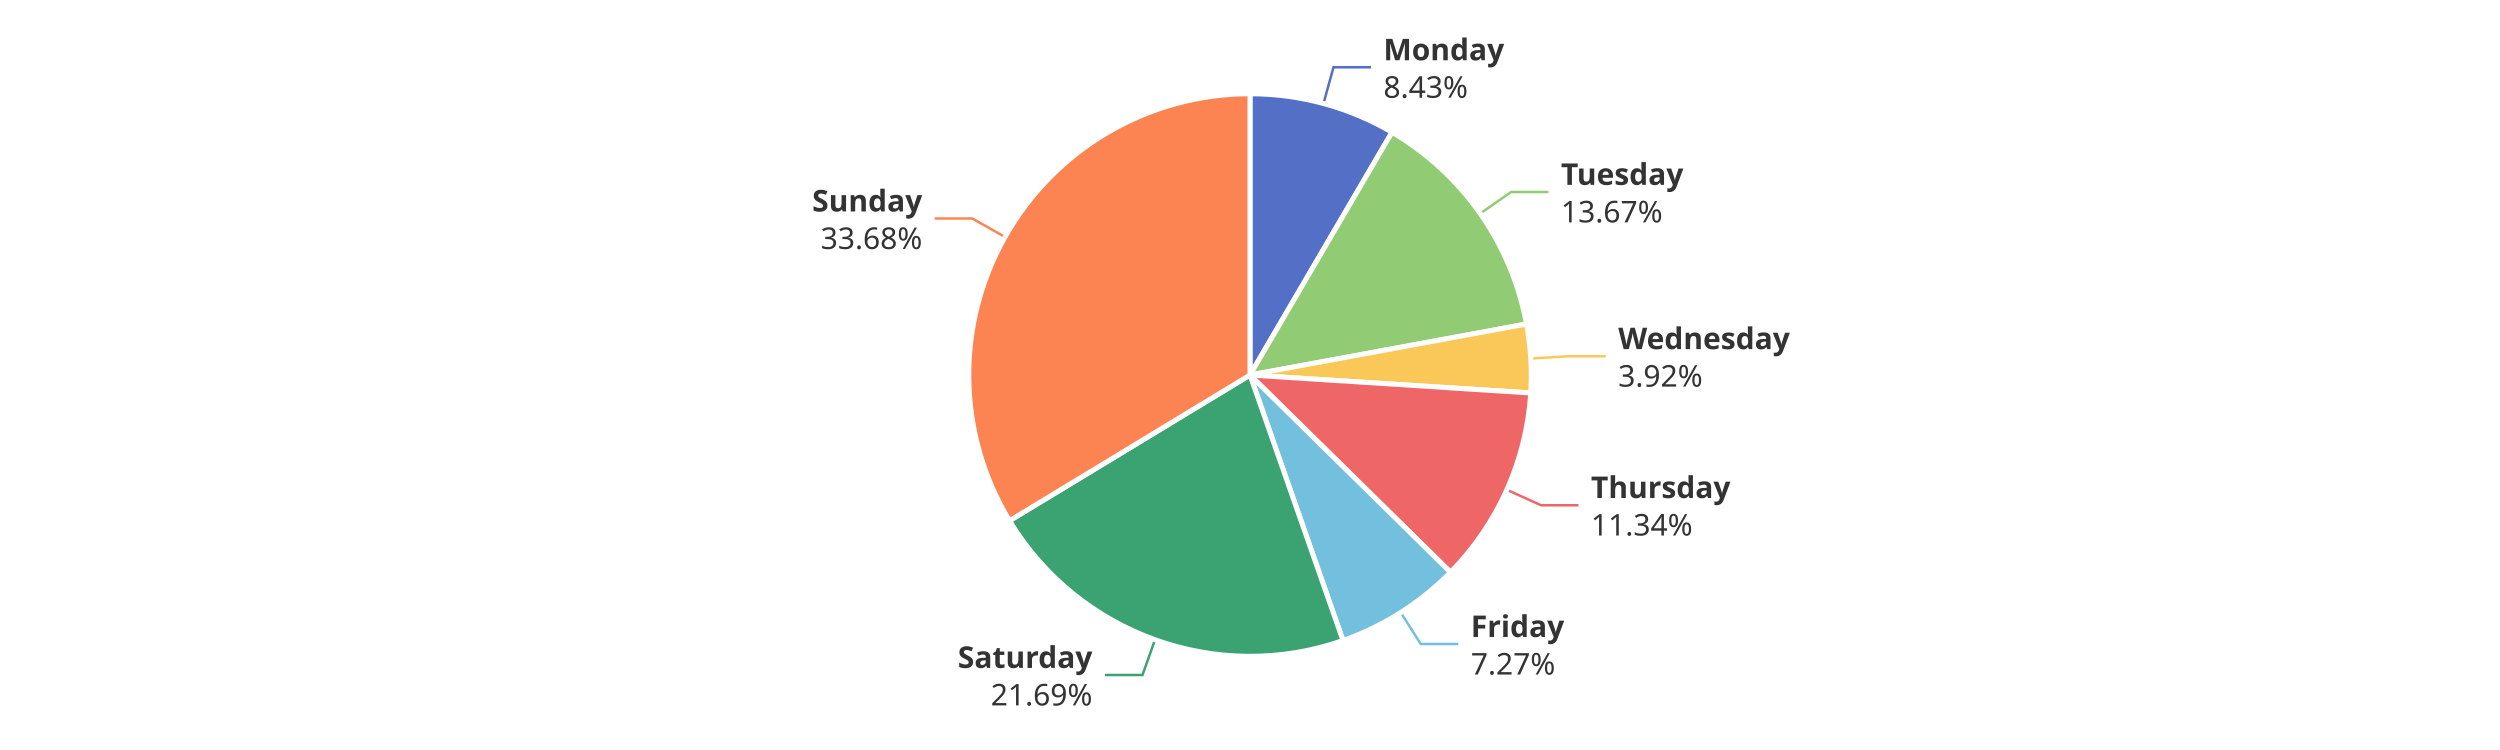
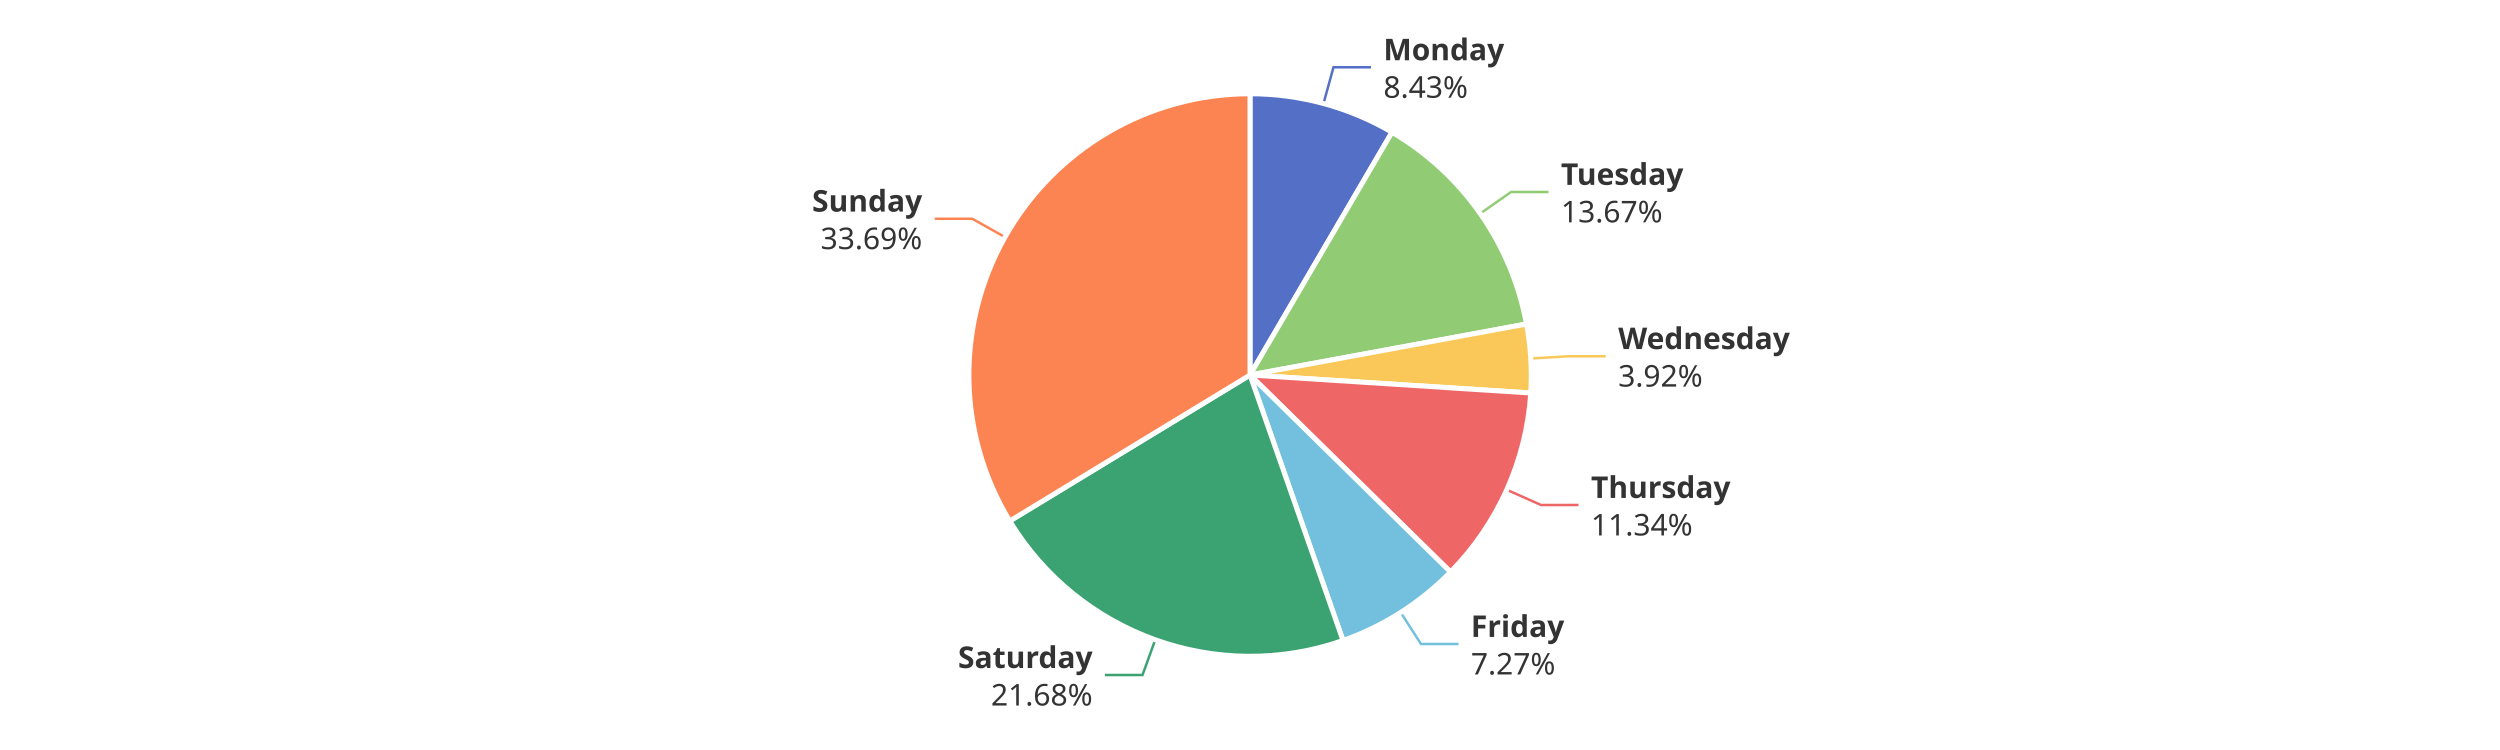
<svg xmlns="http://www.w3.org/2000/svg" width="1000" height="300" version="1.1" baseProfile="full" viewBox="0 0 1000 300">
  <rect width="1000" height="300" x="0" y="0" id="0" fill="#ffffff" />
  <polyline points="529.4 41.4 533.4 26.9 548.4 26.9" fill="none" stroke="#5470c6" />
  <polyline points="592.1 85.4 604.4 76.8 619.4 76.8" fill="none" stroke="#91cc75" />
  <polyline points="612.3 143.4 627.3 142.5 642.3 142.5" fill="none" stroke="#fac858" />
-   <polyline points="602.7 195.9 616.4 202.1 631.4 202.1" fill="none" stroke="#ee6666" />
-   <polyline points="560.3 245 568.3 257.6 583.3 257.6" fill="none" stroke="#73c0de" />
-   <polyline points="462 255.9 457 270 442 270" fill="none" stroke="#3ba272" />
-   <polyline points="402 94.8 388.9 87.4 373.9 87.4" fill="none" stroke="#fc8452" />
+   <polyline points="602.7 195.9 616.4 202 631.4 202" fill="none" stroke="#ee6666" />
+   <polyline points="560.3 245 568.4 257.6 583.4 257.6" fill="none" stroke="#73c0de" />
+   <polyline points="462.1 255.9 457 270 442 270" fill="none" stroke="#3ba272" />
+   <polyline points="401.9 94.8 388.9 87.5 373.9 87.5" fill="none" stroke="#fc8452" />
  <path d="M500 37.5A112.5 112.5 0 0 1 556.8 52.9L500 150Z" fill="#5470c6" stroke="#fff" stroke-width="2" stroke-linejoin="round" />
  <path d="M556.8 52.9A112.5 112.5 0 0 1 610.6 129.6L500 150Z" fill="#91cc75" stroke="#fff" stroke-width="2" stroke-linejoin="round" />
  <path d="M610.6 129.6A112.5 112.5 0 0 1 612.3 157.2L500 150Z" fill="#fac858" stroke="#fff" stroke-width="2" stroke-linejoin="round" />
-   <path d="M612.3 157.2A112.5 112.5 0 0 1 580.2 228.9L500 150Z" fill="#ee6666" stroke="#fff" stroke-width="2" stroke-linejoin="round" />
-   <path d="M580.2 228.9A112.5 112.5 0 0 1 537.2 256.2L500 150Z" fill="#73c0de" stroke="#fff" stroke-width="2" stroke-linejoin="round" />
-   <path d="M537.2 256.2A112.5 112.5 0 0 1 403.8 208.3L500 150Z" fill="#3ba272" stroke="#fff" stroke-width="2" stroke-linejoin="round" />
-   <path d="M403.8 208.3A112.5 112.5 0 0 1 500 37.5L500 150Z" fill="#fc8452" stroke="#fff" stroke-width="2" stroke-linejoin="round" />
-   <path d="M0 -15l42.8 0l0 30l-42.8 0Z" transform="translate(553.3765 26.9461)" fill="none" />
-   <text dominant-baseline="central" text-anchor="start" style="font-size:12px;font-family:sans-serif;font-weight:bold;" y="-7.5" transform="translate(553.3765 26.9461)" fill="#333" stroke="rgb(255,255,255)" stroke-width="2" paint-order="stroke" stroke-miterlimit="2">Monday</text>
-   <text dominant-baseline="central" text-anchor="start" style="font-size:12px;font-family:sans-serif;" y="7.5" transform="translate(553.3765 26.9461)" fill="#333" stroke="rgb(255,255,255)" stroke-width="2" paint-order="stroke" stroke-miterlimit="2">8.43%</text>
-   <path d="M0 -15l46.2 0l0 30l-46.2 0Z" transform="translate(624.3902 76.7952)" fill="none" />
-   <text dominant-baseline="central" text-anchor="start" style="font-size:12px;font-family:sans-serif;font-weight:bold;" y="-7.5" transform="translate(624.3902 76.7952)" fill="#333" stroke="rgb(255,255,255)" stroke-width="2" paint-order="stroke" stroke-miterlimit="2">Tuesday</text>
-   <text dominant-baseline="central" text-anchor="start" style="font-size:12px;font-family:sans-serif;" y="7.5" transform="translate(624.3902 76.7952)" fill="#333" stroke="rgb(255,255,255)" stroke-width="2" paint-order="stroke" stroke-miterlimit="2">13.67%</text>
-   <path d="M0 -15l63.6 0l0 30l-63.6 0Z" transform="translate(647.2788 142.4932)" fill="none" />
-   <text dominant-baseline="central" text-anchor="start" style="font-size:12px;font-family:sans-serif;font-weight:bold;" y="-7.5" transform="translate(647.2788 142.4932)" fill="#333" stroke="rgb(255,255,255)" stroke-width="2" paint-order="stroke" stroke-miterlimit="2">Wednesday</text>
-   <text dominant-baseline="central" text-anchor="start" style="font-size:12px;font-family:sans-serif;" y="7.5" transform="translate(647.2788 142.4932)" fill="#333" stroke="rgb(255,255,255)" stroke-width="2" paint-order="stroke" stroke-miterlimit="2">3.92%</text>
-   <path d="M0 -15l50.2 0l0 30l-50.2 0Z" transform="translate(636.3905 202.0528)" fill="none" />
-   <text dominant-baseline="central" text-anchor="start" style="font-size:12px;font-family:sans-serif;font-weight:bold;" y="-7.5" transform="translate(636.3905 202.0528)" fill="#333" stroke="rgb(255,255,255)" stroke-width="2" paint-order="stroke" stroke-miterlimit="2">Thursday</text>
-   <text dominant-baseline="central" text-anchor="start" style="font-size:12px;font-family:sans-serif;" y="7.5" transform="translate(636.3905 202.0528)" fill="#333" stroke="rgb(255,255,255)" stroke-width="2" paint-order="stroke" stroke-miterlimit="2">11.34%</text>
-   <path d="M0 -15l34.2 0l0 30l-34.2 0Z" transform="translate(588.324 257.6479)" fill="none" />
-   <text dominant-baseline="central" text-anchor="start" style="font-size:12px;font-family:sans-serif;font-weight:bold;" y="-7.5" transform="translate(588.324 257.6479)" fill="#333" stroke="rgb(255,255,255)" stroke-width="2" paint-order="stroke" stroke-miterlimit="2">Friday</text>
-   <text dominant-baseline="central" text-anchor="start" style="font-size:12px;font-family:sans-serif;" y="7.5" transform="translate(588.324 257.6479)" fill="#333" stroke="rgb(255,255,255)" stroke-width="2" paint-order="stroke" stroke-miterlimit="2">7.27%</text>
-   <path d="M-48.2 -15l48.2 0l0 30l-48.2 0Z" transform="translate(436.9576 270.015)" fill="none" />
-   <text dominant-baseline="central" text-anchor="end" style="font-size:12px;font-family:sans-serif;font-weight:bold;" y="-7.5" transform="translate(436.9576 270.015)" fill="#333" stroke="rgb(255,255,255)" stroke-width="2" paint-order="stroke" stroke-miterlimit="2">Saturday</text>
-   <text dominant-baseline="central" text-anchor="end" style="font-size:12px;font-family:sans-serif;" y="7.5" transform="translate(436.9576 270.015)" fill="#333" stroke="rgb(255,255,255)" stroke-width="2" paint-order="stroke" stroke-miterlimit="2">21.69%</text>
-   <path d="M-40.9 -15l40.9 0l0 30l-40.9 0Z" transform="translate(368.9071 87.4332)" fill="none" />
-   <text dominant-baseline="central" text-anchor="end" style="font-size:12px;font-family:sans-serif;font-weight:bold;" y="-7.5" transform="translate(368.9071 87.4332)" fill="#333" stroke="rgb(255,255,255)" stroke-width="2" paint-order="stroke" stroke-miterlimit="2">Sunday</text>
-   <text dominant-baseline="central" text-anchor="end" style="font-size:12px;font-family:sans-serif;" y="7.5" transform="translate(368.9071 87.4332)" fill="#333" stroke="rgb(255,255,255)" stroke-width="2" paint-order="stroke" stroke-miterlimit="2">33.68%</text>
+   <path d="M612.3 157.2A112.5 112.5 0 0 1 580.2 228.8L500 150Z" fill="#ee6666" stroke="#fff" stroke-width="2" stroke-linejoin="round" />
+   <path d="M580.2 228.8A112.5 112.5 0 0 1 537.2 256.2L500 150Z" fill="#73c0de" stroke="#fff" stroke-width="2" stroke-linejoin="round" />
+   <path d="M537.2 256.2A112.5 112.5 0 0 1 403.9 208.4L500 150Z" fill="#3ba272" stroke="#fff" stroke-width="2" stroke-linejoin="round" />
+   <path d="M403.9 208.4A112.5 112.5 0 0 1 500 37.5L500 150Z" fill="#fc8452" stroke="#fff" stroke-width="2" stroke-linejoin="round" />
+   <path d="M0 -15l42.8 0l0 30l-42.8 0Z" transform="translate(553.3733 26.9452)" fill="none" />
+   <text dominant-baseline="central" text-anchor="start" style="font-size:12px;font-family:sans-serif;font-weight:bold;" y="-7.5" transform="translate(553.3733 26.9452)" fill="#333" stroke="rgb(255,255,255)" stroke-width="2" paint-order="stroke" stroke-miterlimit="2">Monday</text>
+   <text dominant-baseline="central" text-anchor="start" style="font-size:12px;font-family:sans-serif;" y="7.5" transform="translate(553.3733 26.9452)" fill="#333" stroke="rgb(255,255,255)" stroke-width="2" paint-order="stroke" stroke-miterlimit="2">8.43%</text>
+   <path d="M0 -15l46.2 0l0 30l-46.2 0Z" transform="translate(624.3831 76.7852)" fill="none" />
+   <text dominant-baseline="central" text-anchor="start" style="font-size:12px;font-family:sans-serif;font-weight:bold;" y="-7.5" transform="translate(624.3831 76.7852)" fill="#333" stroke="rgb(255,255,255)" stroke-width="2" paint-order="stroke" stroke-miterlimit="2">Tuesday</text>
+   <text dominant-baseline="central" text-anchor="start" style="font-size:12px;font-family:sans-serif;" y="7.5" transform="translate(624.3831 76.7852)" fill="#333" stroke="rgb(255,255,255)" stroke-width="2" paint-order="stroke" stroke-miterlimit="2">13.67%</text>
+   <path d="M0 -15l63.6 0l0 30l-63.6 0Z" transform="translate(647.2777 142.474)" fill="none" />
+   <text dominant-baseline="central" text-anchor="start" style="font-size:12px;font-family:sans-serif;font-weight:bold;" y="-7.5" transform="translate(647.2777 142.474)" fill="#333" stroke="rgb(255,255,255)" stroke-width="2" paint-order="stroke" stroke-miterlimit="2">Wednesday</text>
+   <text dominant-baseline="central" text-anchor="start" style="font-size:12px;font-family:sans-serif;" y="7.5" transform="translate(647.2777 142.474)" fill="#333" stroke="rgb(255,255,255)" stroke-width="2" paint-order="stroke" stroke-miterlimit="2">3.92%</text>
+   <path d="M0 -15l50.2 0l0 30l-50.2 0Z" transform="translate(636.4009 202.0296)" fill="none" />
+   <text dominant-baseline="central" text-anchor="start" style="font-size:12px;font-family:sans-serif;font-weight:bold;" y="-7.5" transform="translate(636.4009 202.0296)" fill="#333" stroke="rgb(255,255,255)" stroke-width="2" paint-order="stroke" stroke-miterlimit="2">Thursday</text>
+   <text dominant-baseline="central" text-anchor="start" style="font-size:12px;font-family:sans-serif;" y="7.5" transform="translate(636.4009 202.0296)" fill="#333" stroke="rgb(255,255,255)" stroke-width="2" paint-order="stroke" stroke-miterlimit="2">11.34%</text>
+   <path d="M0 -15l34.2 0l0 30l-34.2 0Z" transform="translate(588.3517 257.6303)" fill="none" />
+   <text dominant-baseline="central" text-anchor="start" style="font-size:12px;font-family:sans-serif;font-weight:bold;" y="-7.5" transform="translate(588.3517 257.6303)" fill="#333" stroke="rgb(255,255,255)" stroke-width="2" paint-order="stroke" stroke-miterlimit="2">Friday</text>
+   <text dominant-baseline="central" text-anchor="start" style="font-size:12px;font-family:sans-serif;" y="7.5" transform="translate(588.3517 257.6303)" fill="#333" stroke="rgb(255,255,255)" stroke-width="2" paint-order="stroke" stroke-miterlimit="2">7.27%</text>
+   <path d="M-48.2 -15l48.2 0l0 30l-48.2 0Z" transform="translate(437.0371 270.0435)" fill="none" />
+   <text dominant-baseline="central" text-anchor="end" style="font-size:12px;font-family:sans-serif;font-weight:bold;" y="-7.5" transform="translate(437.0371 270.0435)" fill="#333" stroke="rgb(255,255,255)" stroke-width="2" paint-order="stroke" stroke-miterlimit="2">Saturday</text>
+   <text dominant-baseline="central" text-anchor="end" style="font-size:12px;font-family:sans-serif;" y="7.5" transform="translate(437.0371 270.0435)" fill="#333" stroke="rgb(255,255,255)" stroke-width="2" paint-order="stroke" stroke-miterlimit="2">21.68%</text>
+   <path d="M-40.9 -15l40.9 0l0 30l-40.9 0Z" transform="translate(368.8744 87.4912)" fill="none" />
+   <text dominant-baseline="central" text-anchor="end" style="font-size:12px;font-family:sans-serif;font-weight:bold;" y="-7.5" transform="translate(368.8744 87.4912)" fill="#333" stroke="rgb(255,255,255)" stroke-width="2" paint-order="stroke" stroke-miterlimit="2">Sunday</text>
+   <text dominant-baseline="central" text-anchor="end" style="font-size:12px;font-family:sans-serif;" y="7.5" transform="translate(368.8744 87.4912)" fill="#333" stroke="rgb(255,255,255)" stroke-width="2" paint-order="stroke" stroke-miterlimit="2">33.69%</text>
</svg>
